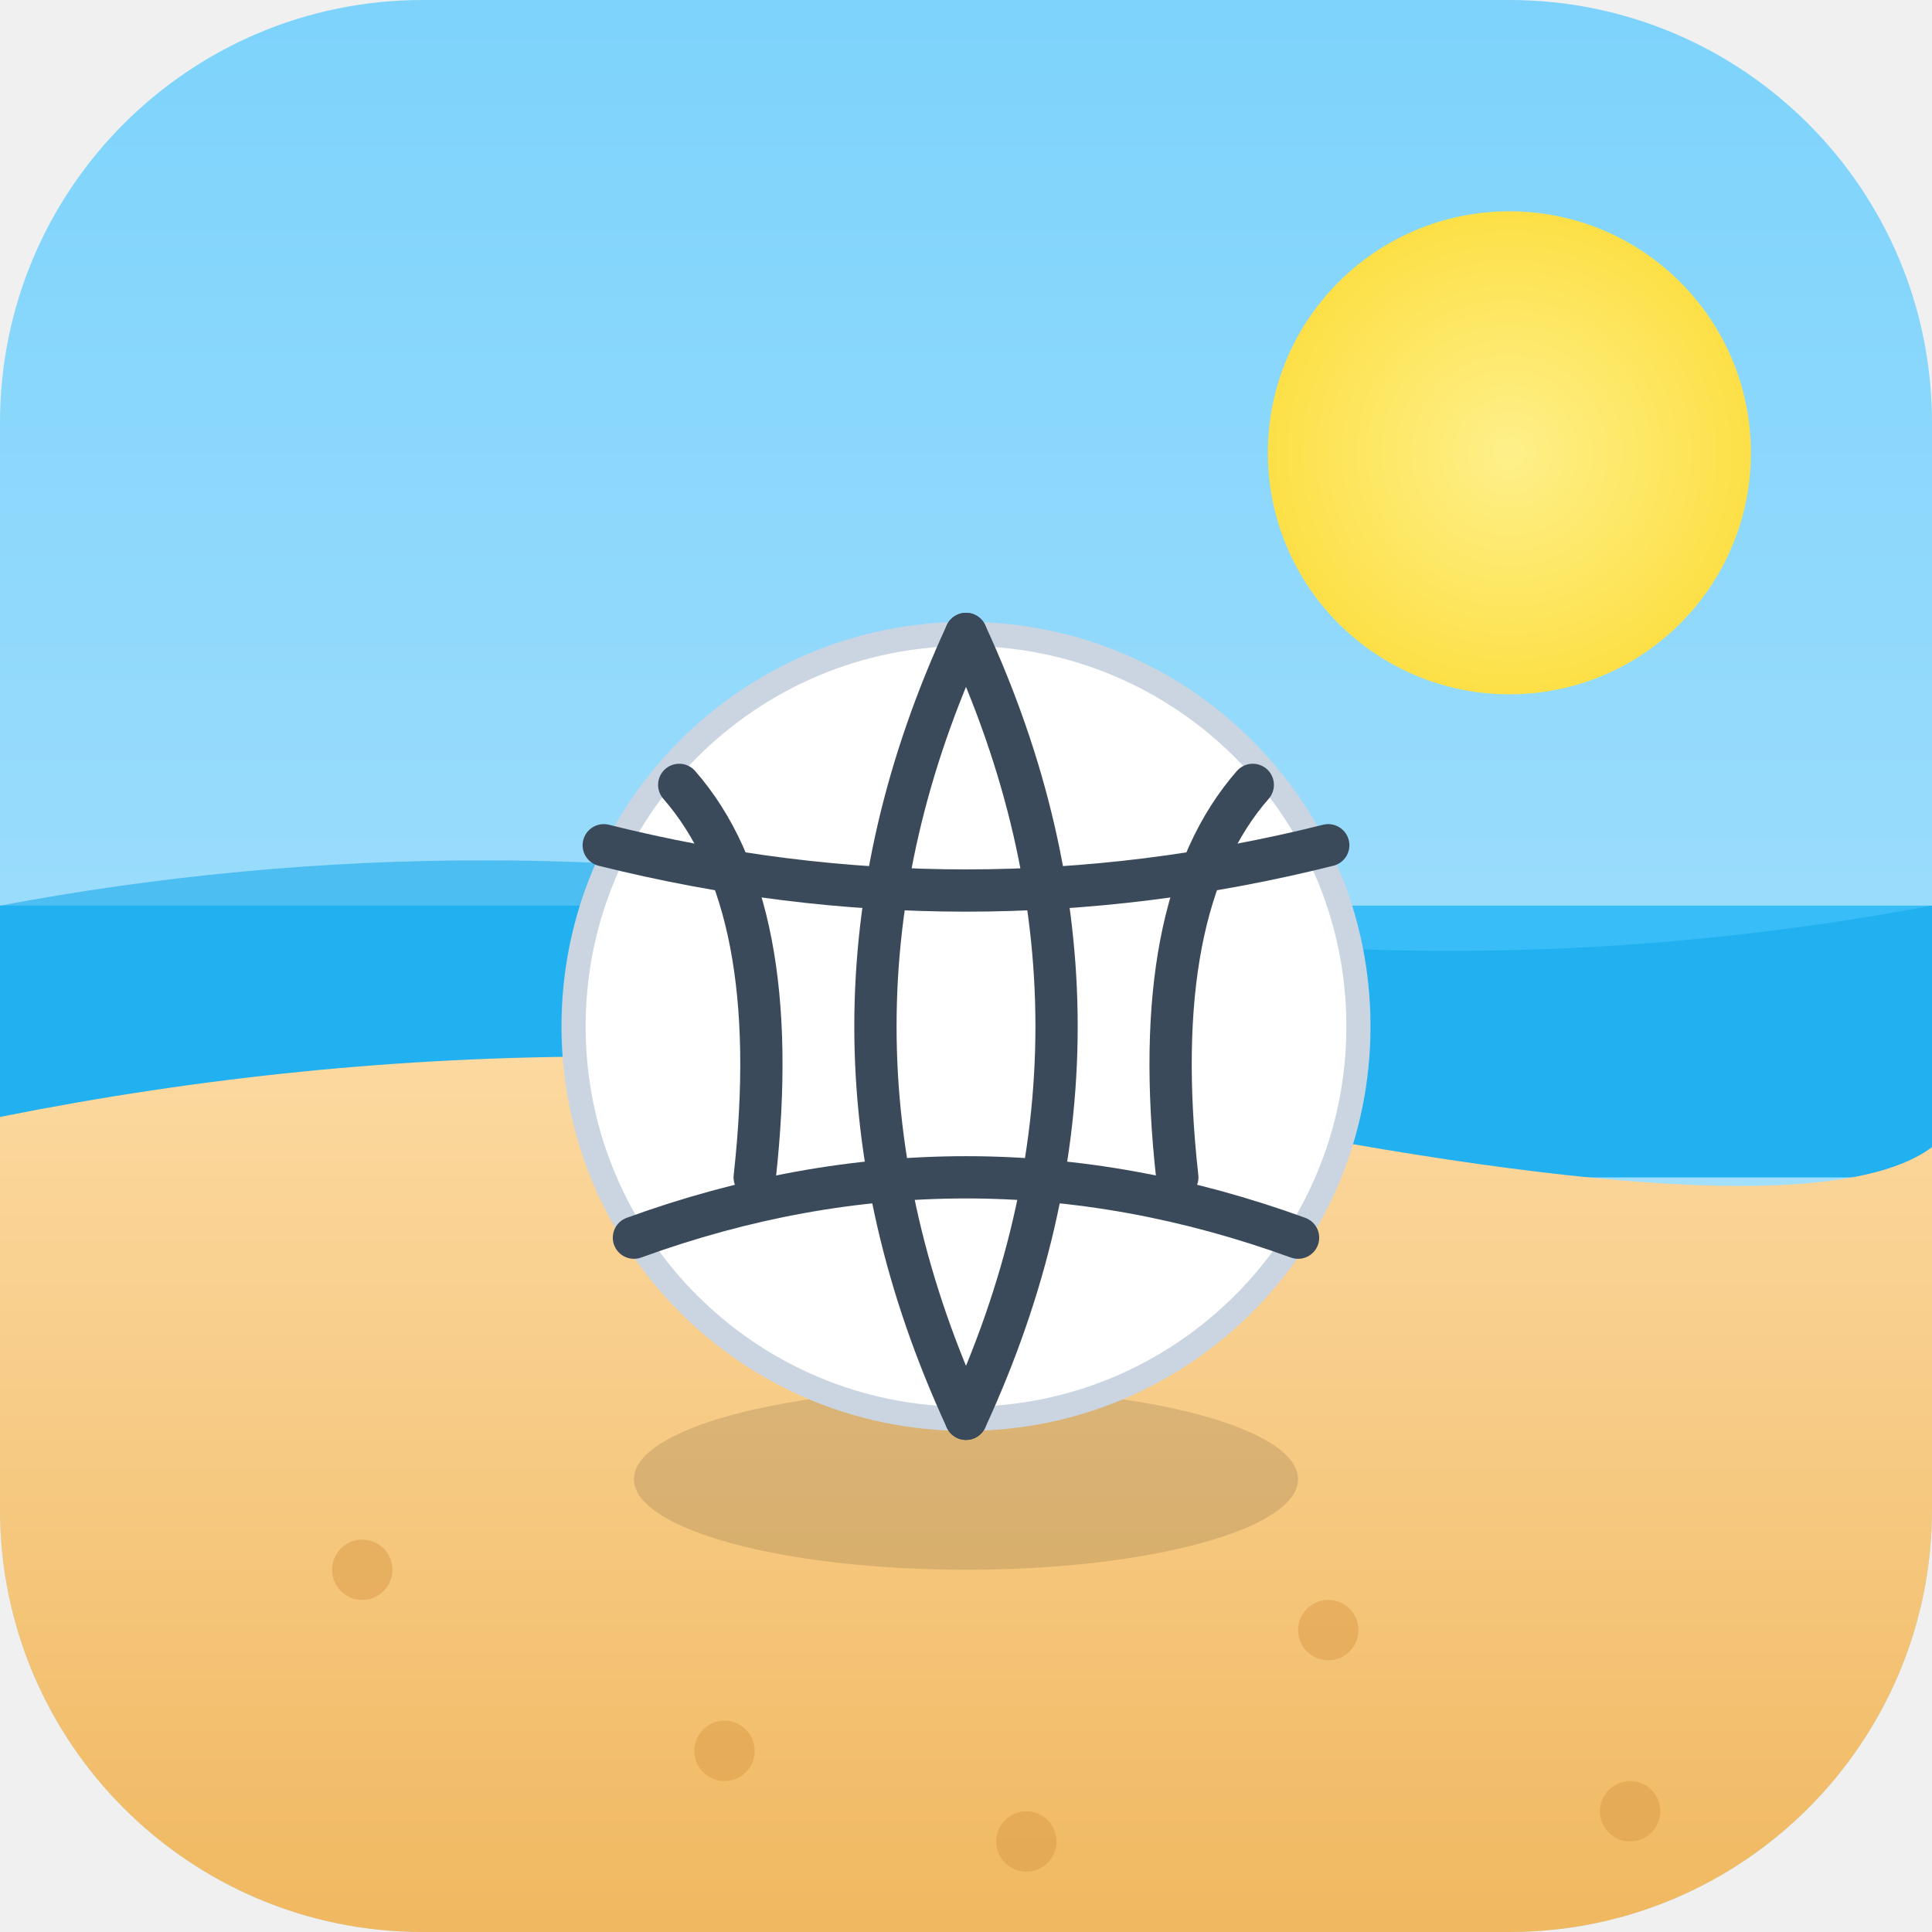
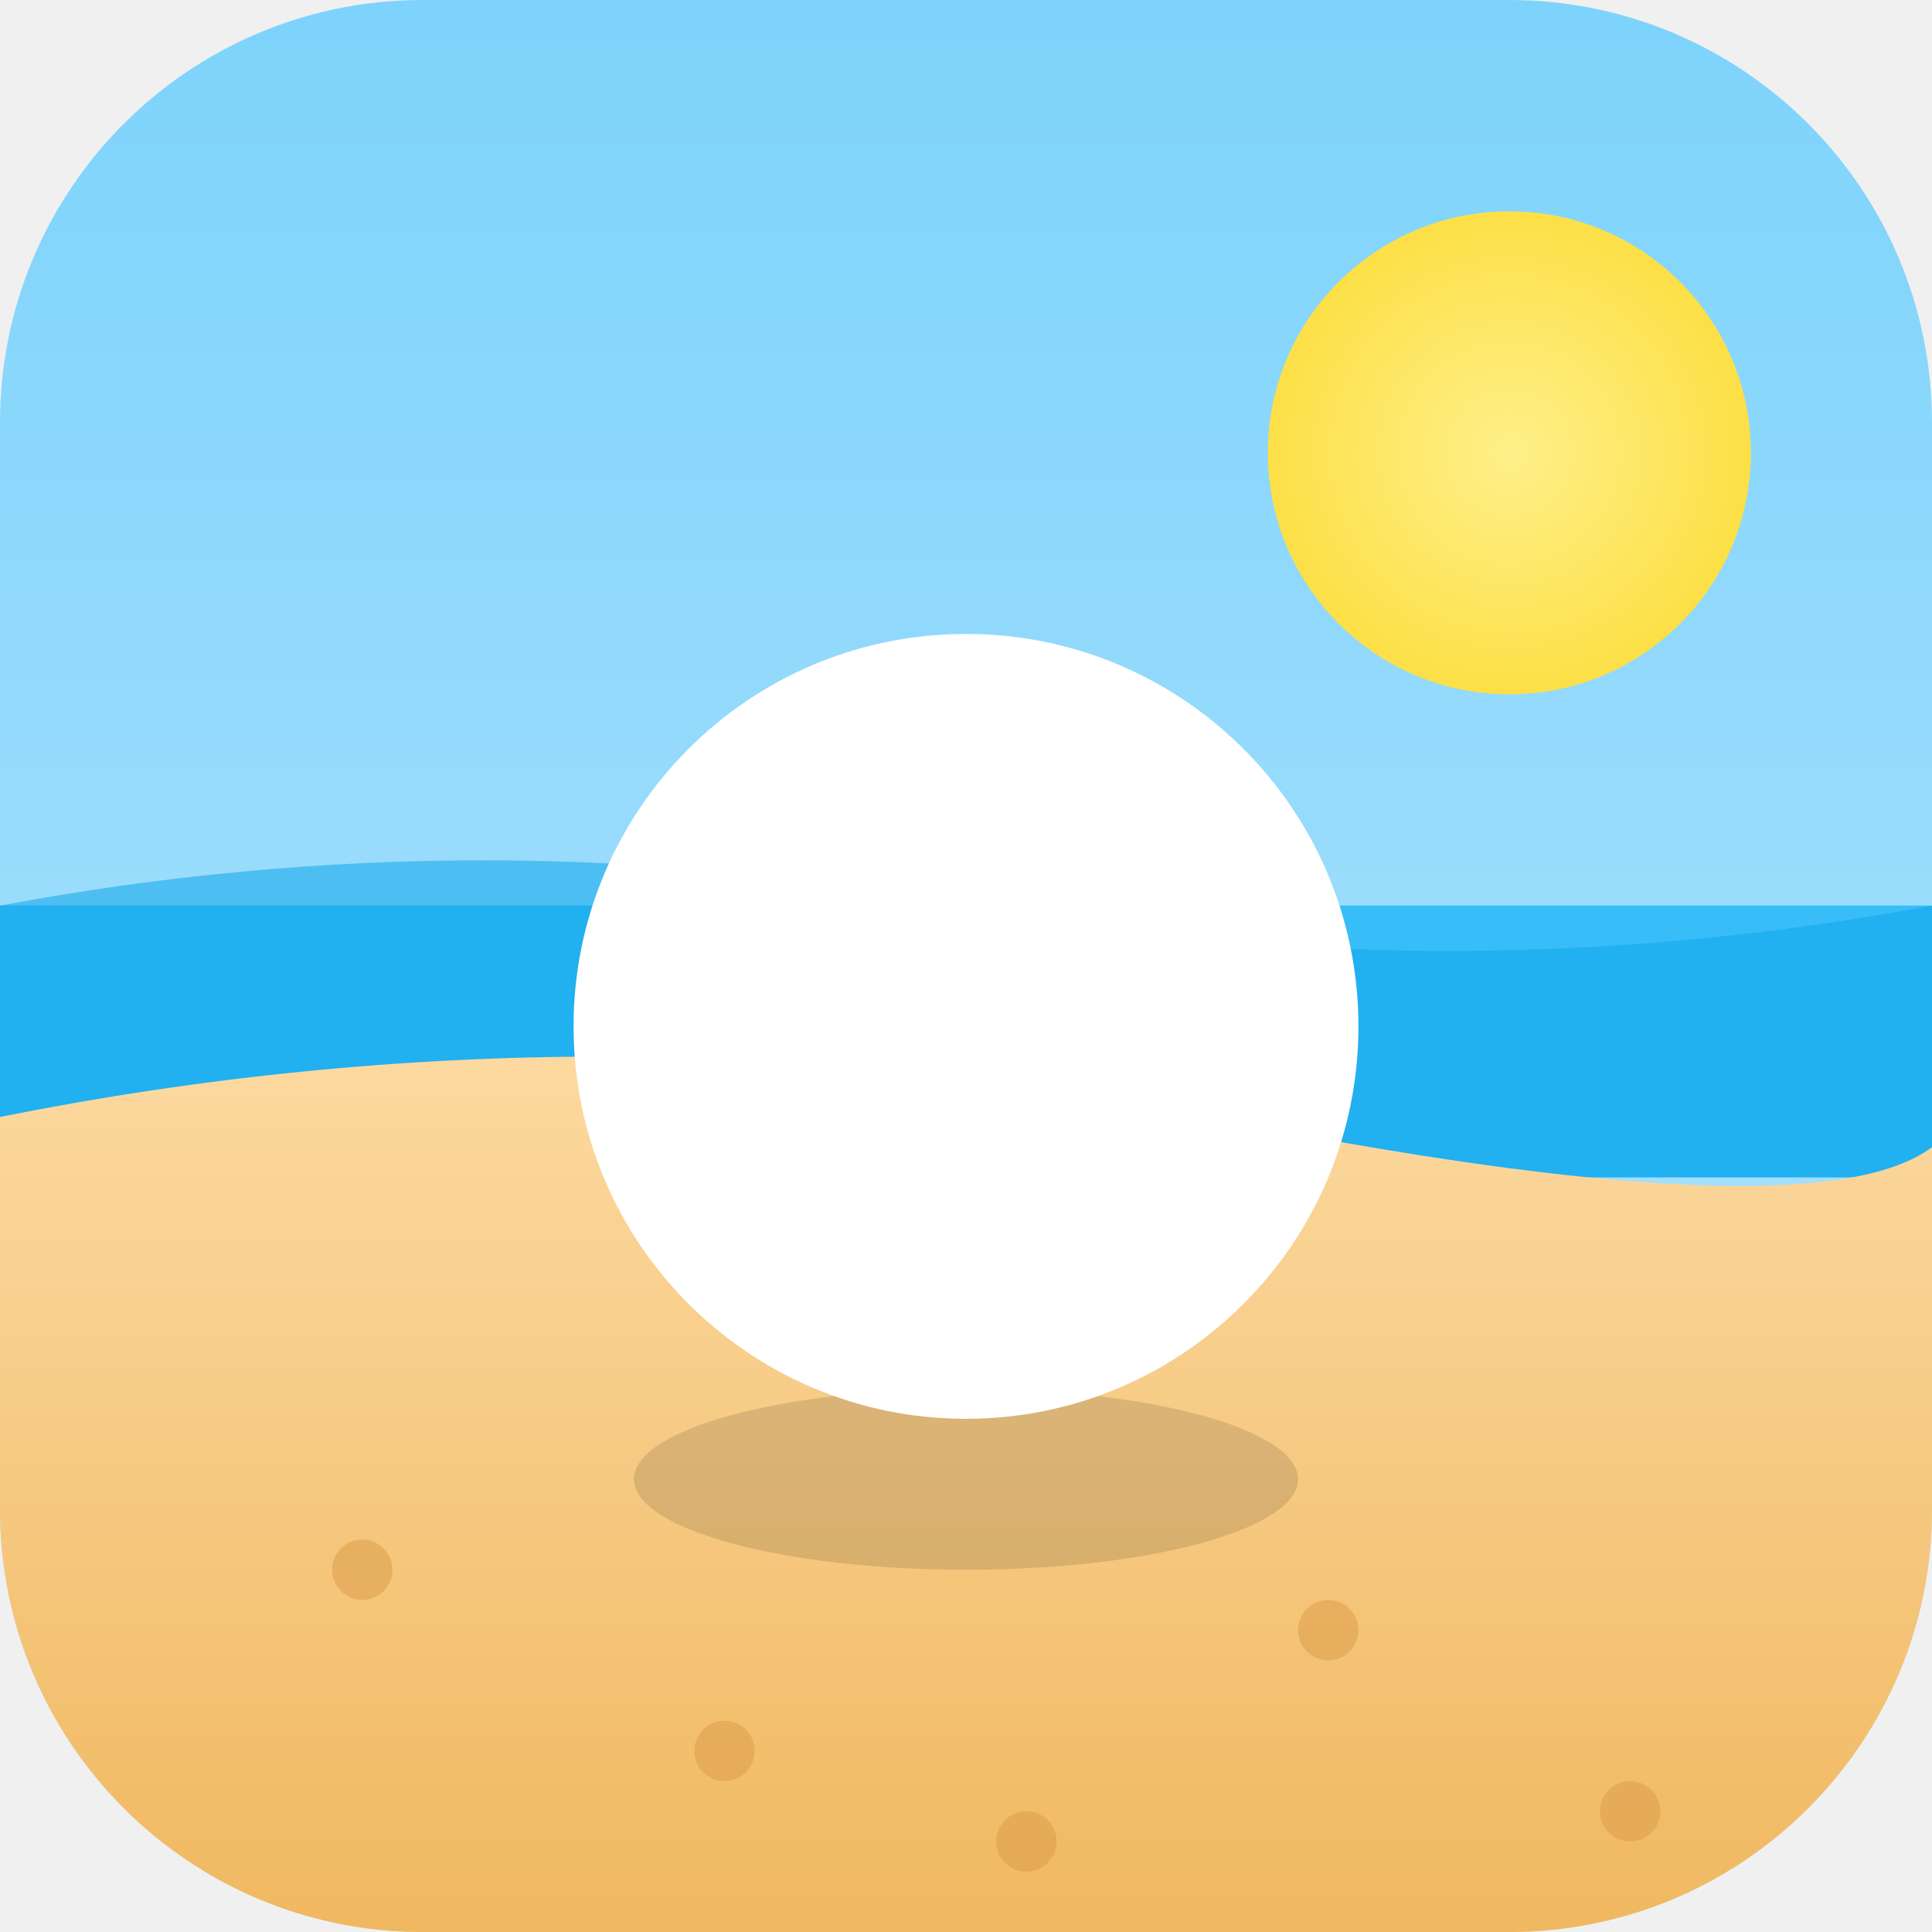
<svg xmlns="http://www.w3.org/2000/svg" width="64" height="64" viewBox="0 0 64 64" fill="none" role="img" aria-label="Siatkówka plażowa">
  <defs>
    <linearGradient id="bvSky" x1="0" y1="0" x2="0" y2="1">
      <stop offset="0" stop-color="#7dd3fc" />
      <stop offset="1" stop-color="#bae6fd" />
    </linearGradient>
    <linearGradient id="bvSand" x1="0" y1="0" x2="0" y2="1">
      <stop offset="0" stop-color="#fcd9a0" />
      <stop offset="1" stop-color="#f0b860" />
    </linearGradient>
    <radialGradient id="bvSun" cx="0.5" cy="0.5" r="0.5">
      <stop offset="0" stop-color="#fef08a" />
      <stop offset="1" stop-color="#fde047" />
    </radialGradient>
    <clipPath id="bvClip">
      <rect width="64" height="64" rx="14" />
+     </clipPath>
+     <clipPath id="bvBall">
+       <circle cx="32" cy="34" r="13" />
    </clipPath>
  </defs>
  <g clip-path="url(#bvClip)">
    <rect width="64" height="64" fill="url(#bvSky)" />
    <circle cx="50" cy="15" r="8" fill="url(#bvSun)" />
    <rect y="30" width="64" height="9" fill="#38bdf8" />
    <path d="M0 30 Q16 27 32 30 T64 30 V39 H0 Z" fill="#0ea5e9" opacity="0.55" />
    <path d="M0 37 Q20 33 40 37 T64 38 V64 H0 Z" fill="url(#bvSand)" />
    <g fill="#d99a45" opacity="0.5">
      <circle cx="12" cy="52" r="1" />
      <circle cx="24" cy="58" r="1" />
      <circle cx="44" cy="54" r="1" />
      <circle cx="54" cy="60" r="1" />
      <circle cx="34" cy="61" r="1" />
    </g>
    <g>
      <ellipse cx="32" cy="49" rx="11" ry="3" fill="#000" opacity="0.12" />
      <circle cx="32" cy="34" r="13" fill="#ffffff" />
-       <circle cx="32" cy="34" r="13" fill="none" stroke="#cbd5e1" stroke-width="0.8" />
-       <g stroke="#3b4a5a" stroke-width="1.4" fill="none" stroke-linecap="round">
-         <path d="M32 21 Q26 34 32 47" />
-         <path d="M32 21 Q38 34 32 47" />
-         <path d="M20 28 Q32 31 44 28" />
-         <path d="M21 41 Q32 37 43 41" />
-         <path d="M22.5 26 Q26 30 25 39" />
-         <path d="M41.5 26 Q38 30 39 39" />
+       <g clip-path="url(#bvBall)" transform="translate(14.668 16.668) scale(1.4444)" fill="none" stroke="#334155" stroke-width="1.3" stroke-linecap="round" stroke-linejoin="round">
+         <path d="M3 12a9 9 0 1 0 18 0a9 9 0 1 0 -18 0" />
+         <path d="M12 12a8 8 0 0 0 8 4" />
+         <path d="M7.5 13.5a12 12 0 0 0 8.5 6.5" />
+         <path d="M12 12a8 8 0 0 0 -7.464 4.928" />
+         <path d="M12.951 7.353a12 12 0 0 0 -9.88 4.111" />
+         <path d="M12 12a8 8 0 0 0 -.536 -8.928" />
+         <path d="M15.549 15.147a12 12 0 0 0 1.38 -10.611" />
      </g>
    </g>
  </g>
</svg>
